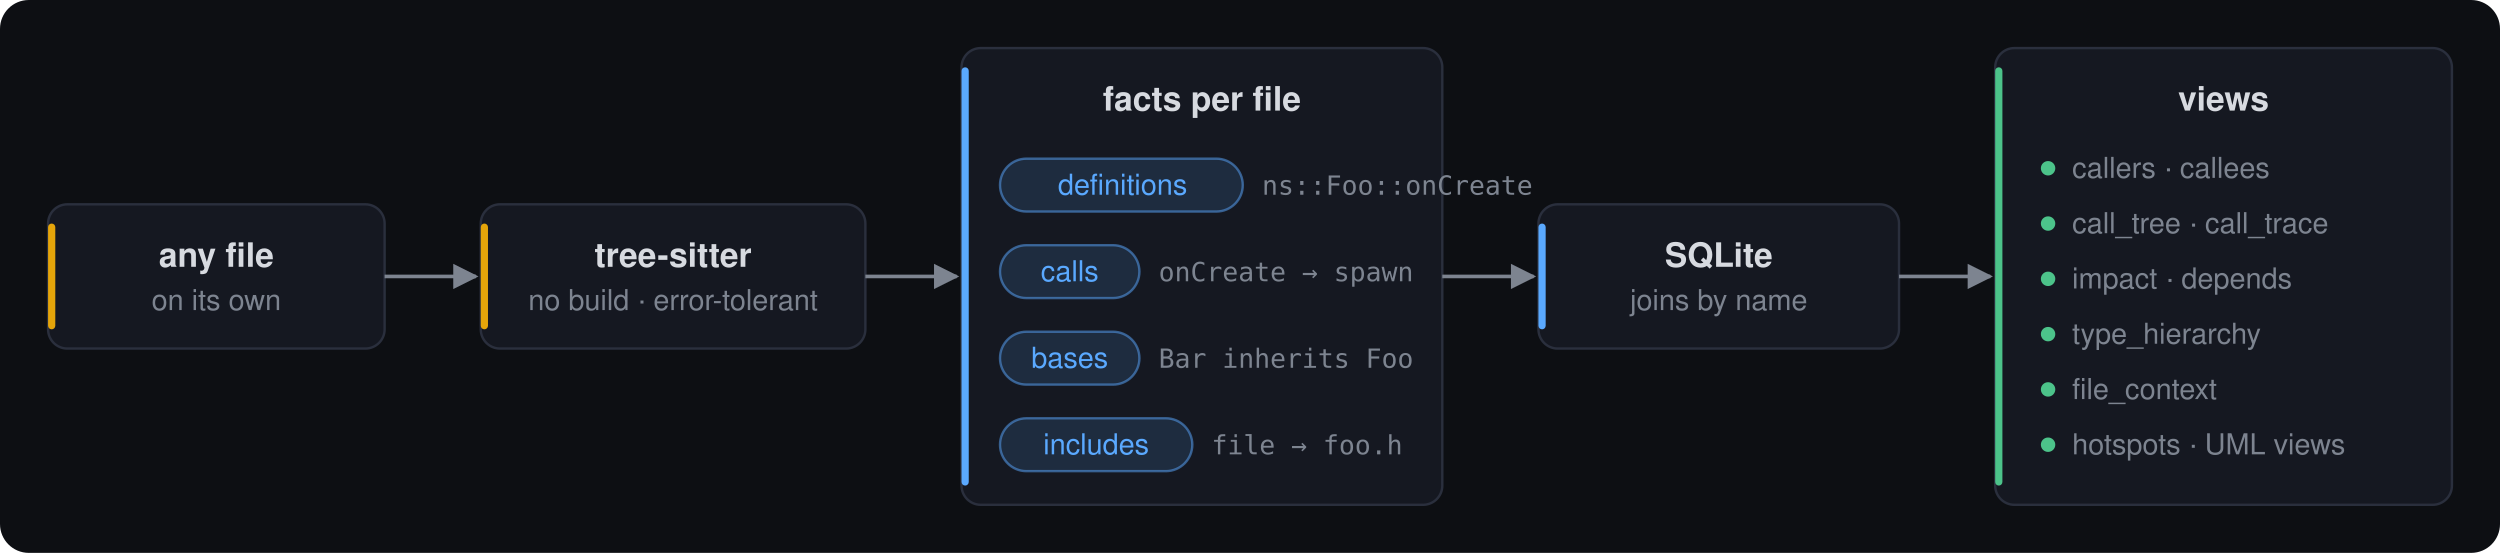
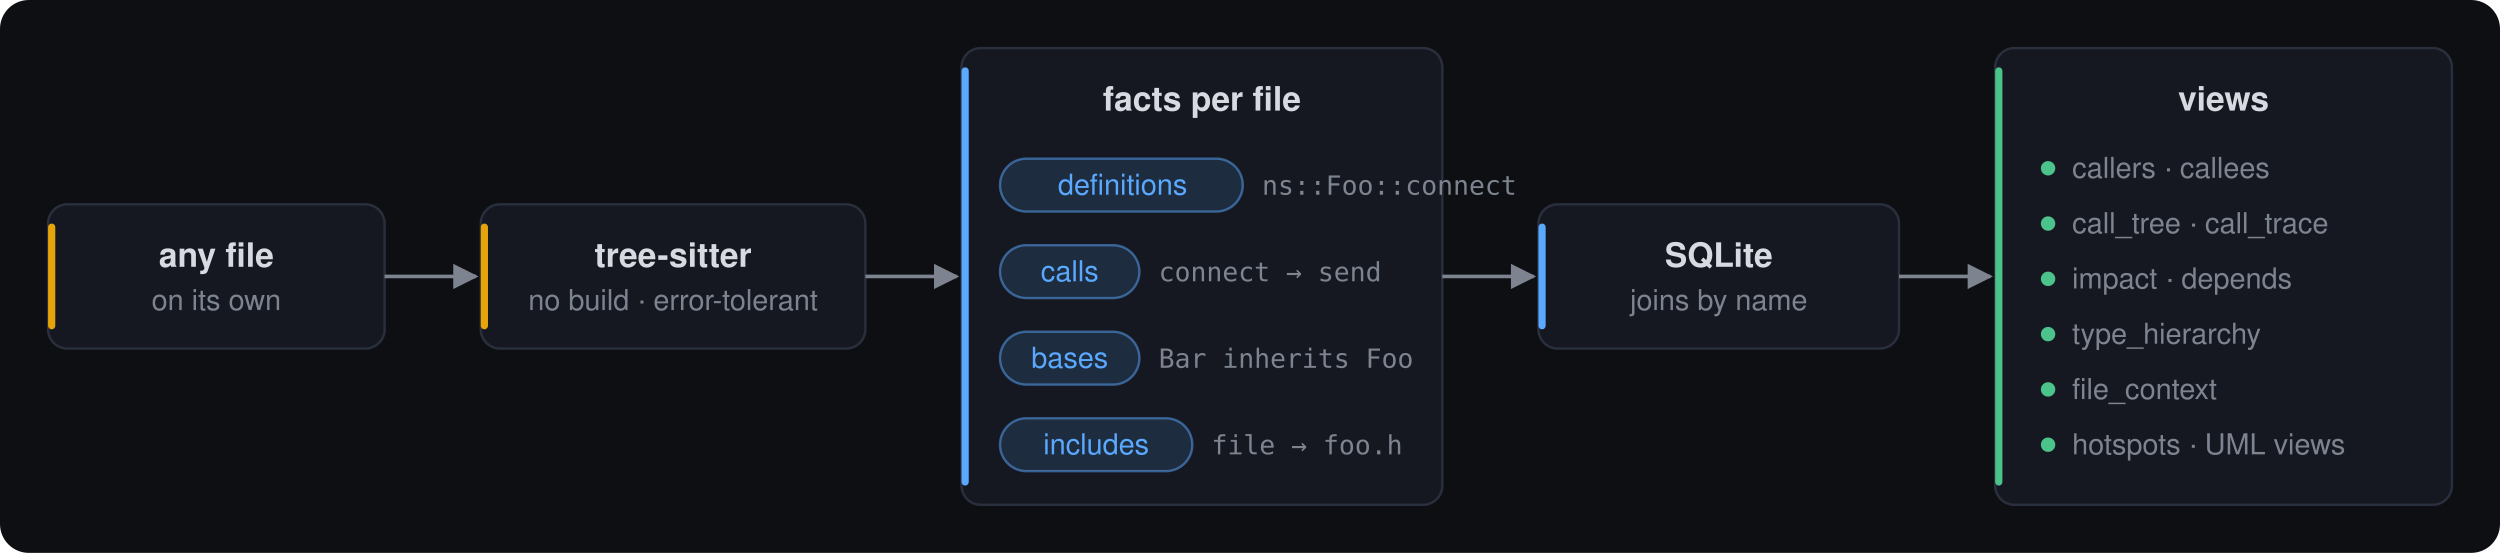
<svg xmlns="http://www.w3.org/2000/svg" viewBox="0 0 1040 230" width="1040" height="230" font-family="Segoe UI,Helvetica,Arial,sans-serif" role="img" aria-label="Symbol graph without a build">
  <defs>
    <marker id="a" viewBox="0 0 10 10" refX="9" refY="5" markerWidth="7" markerHeight="7" orient="auto-start-reverse">
      <path d="M0,0 L10,5 L0,10 z" fill="#7d8490" />
    </marker>
  </defs>
  <rect width="1040" height="230" rx="12" fill="#0d0f13" />
  <rect x="20" y="85" width="140" height="60" rx="8" fill="#151821" stroke="#2a2f3d" />
  <rect x="20" y="93" width="3" height="44" rx="1.5" fill="#e5a50a" />
  <text x="90.0" y="111.0" text-anchor="middle" fill="#d7dae0" font-size="14" font-weight="600">any file</text>
  <text x="90.0" y="129.0" text-anchor="middle" fill="#7d8490" font-size="12">on its own</text>
  <rect x="200" y="85" width="160" height="60" rx="8" fill="#151821" stroke="#2a2f3d" />
  <rect x="200" y="93" width="3" height="44" rx="1.5" fill="#e5a50a" />
  <text x="280.0" y="111.0" text-anchor="middle" fill="#d7dae0" font-size="14" font-weight="600">tree-sitter</text>
  <text x="280.0" y="129.0" text-anchor="middle" fill="#7d8490" font-size="12">no build · error-tolerant</text>
  <rect x="400" y="20" width="200" height="190" rx="8" fill="#151821" stroke="#2a2f3d" />
  <rect x="400" y="28" width="3" height="174" rx="1.5" fill="#5aa9ff" />
  <text x="500" y="46" text-anchor="middle" fill="#d7dae0" font-size="14" font-weight="600">facts per file</text>
  <rect x="416" y="66" width="101" height="22" rx="11" fill="#5aa9ff" fill-opacity=".14" stroke="#5aa9ff" stroke-opacity=".5" />
  <text x="467" y="81" text-anchor="middle" fill="#5aa9ff" font-size="12">definitions</text>
-   <text x="525" y="81" fill="#7d8490" font-size="11" font-family="Cascadia Mono,Consolas,Menlo,monospace">ns::Foo::onCreate</text>
+   <text x="525" y="81" fill="#7d8490" font-size="11" font-family="Cascadia Mono,Consolas,Menlo,monospace">ns::Foo::connect</text>
  <rect x="416" y="102" width="58" height="22" rx="11" fill="#5aa9ff" fill-opacity=".14" stroke="#5aa9ff" stroke-opacity=".5" />
  <text x="445" y="117" text-anchor="middle" fill="#5aa9ff" font-size="12">calls</text>
-   <text x="482" y="117" fill="#7d8490" font-size="11" font-family="Cascadia Mono,Consolas,Menlo,monospace">onCreate → spawn</text>
+   <text x="482" y="117" fill="#7d8490" font-size="11" font-family="Cascadia Mono,Consolas,Menlo,monospace">connect → send</text>
  <rect x="416" y="138" width="58" height="22" rx="11" fill="#5aa9ff" fill-opacity=".14" stroke="#5aa9ff" stroke-opacity=".5" />
  <text x="445" y="153" text-anchor="middle" fill="#5aa9ff" font-size="12">bases</text>
  <text x="482" y="153" fill="#7d8490" font-size="11" font-family="Cascadia Mono,Consolas,Menlo,monospace">Bar inherits Foo</text>
  <rect x="416" y="174" width="80" height="22" rx="11" fill="#5aa9ff" fill-opacity=".14" stroke="#5aa9ff" stroke-opacity=".5" />
  <text x="456" y="189" text-anchor="middle" fill="#5aa9ff" font-size="12">includes</text>
  <text x="504" y="189" fill="#7d8490" font-size="11" font-family="Cascadia Mono,Consolas,Menlo,monospace">file → foo.h</text>
  <rect x="640" y="85" width="150" height="60" rx="8" fill="#151821" stroke="#2a2f3d" />
  <rect x="640" y="93" width="3" height="44" rx="1.5" fill="#5aa9ff" />
  <text x="715.0" y="111.0" text-anchor="middle" fill="#d7dae0" font-size="14" font-weight="600">SQLite</text>
  <text x="715.0" y="129.0" text-anchor="middle" fill="#7d8490" font-size="12">joins by name</text>
  <rect x="830" y="20" width="190" height="190" rx="8" fill="#151821" stroke="#2a2f3d" />
  <rect x="830" y="28" width="3" height="174" rx="1.5" fill="#4cc38a" />
  <text x="925" y="46" text-anchor="middle" fill="#d7dae0" font-size="14" font-weight="600">views</text>
  <circle cx="852" cy="70" r="3" fill="#4cc38a" />
  <text x="862" y="74" fill="#7d8490" font-size="12">callers · callees</text>
  <circle cx="852" cy="93" r="3" fill="#4cc38a" />
  <text x="862" y="97" fill="#7d8490" font-size="12">call_tree · call_trace</text>
  <circle cx="852" cy="116" r="3" fill="#4cc38a" />
  <text x="862" y="120" fill="#7d8490" font-size="12">impact · depends</text>
  <circle cx="852" cy="139" r="3" fill="#4cc38a" />
  <text x="862" y="143" fill="#7d8490" font-size="12">type_hierarchy</text>
  <circle cx="852" cy="162" r="3" fill="#4cc38a" />
  <text x="862" y="166" fill="#7d8490" font-size="12">file_context</text>
  <circle cx="852" cy="185" r="3" fill="#4cc38a" />
  <text x="862" y="189" fill="#7d8490" font-size="12">hotspots · UML views</text>
  <path d="M160,115 L198,115" fill="none" stroke="#7d8490" stroke-width="1.5" marker-end="url(#a)" />
  <path d="M360,115 L398,115" fill="none" stroke="#7d8490" stroke-width="1.5" marker-end="url(#a)" />
  <path d="M600,115 L638,115" fill="none" stroke="#7d8490" stroke-width="1.5" marker-end="url(#a)" />
  <path d="M790,115 L828,115" fill="none" stroke="#7d8490" stroke-width="1.5" marker-end="url(#a)" />
</svg>
